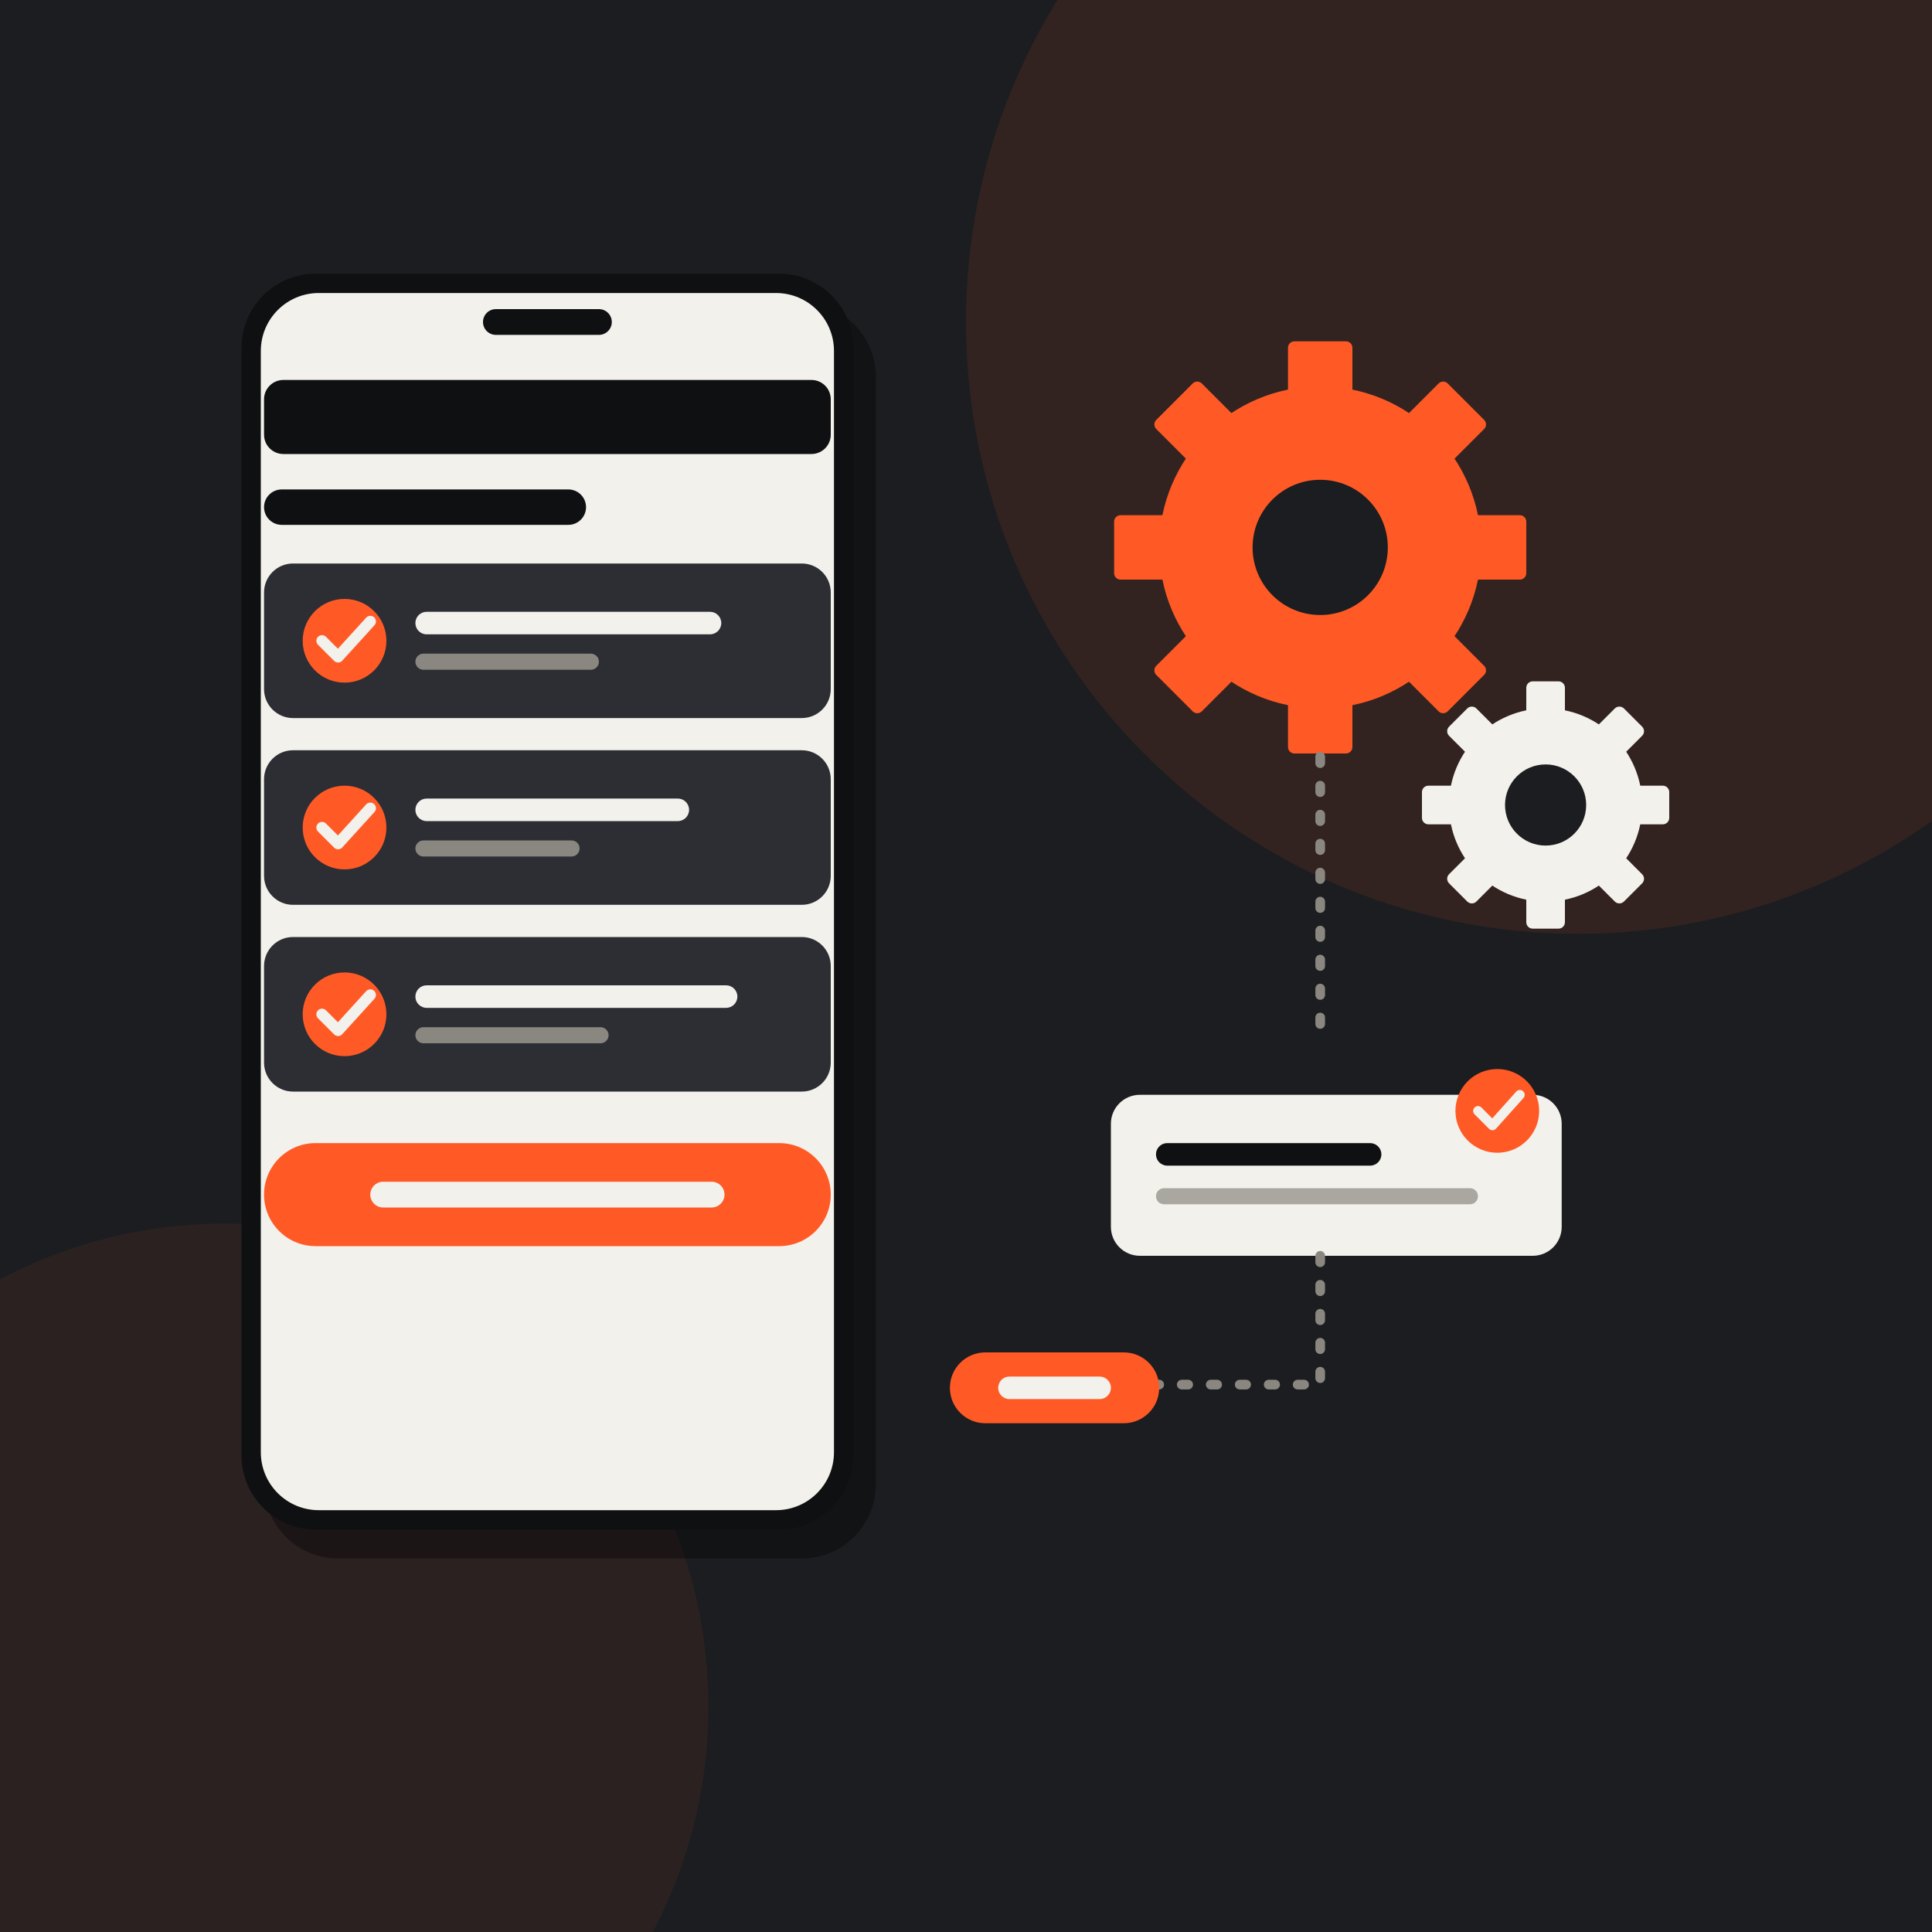
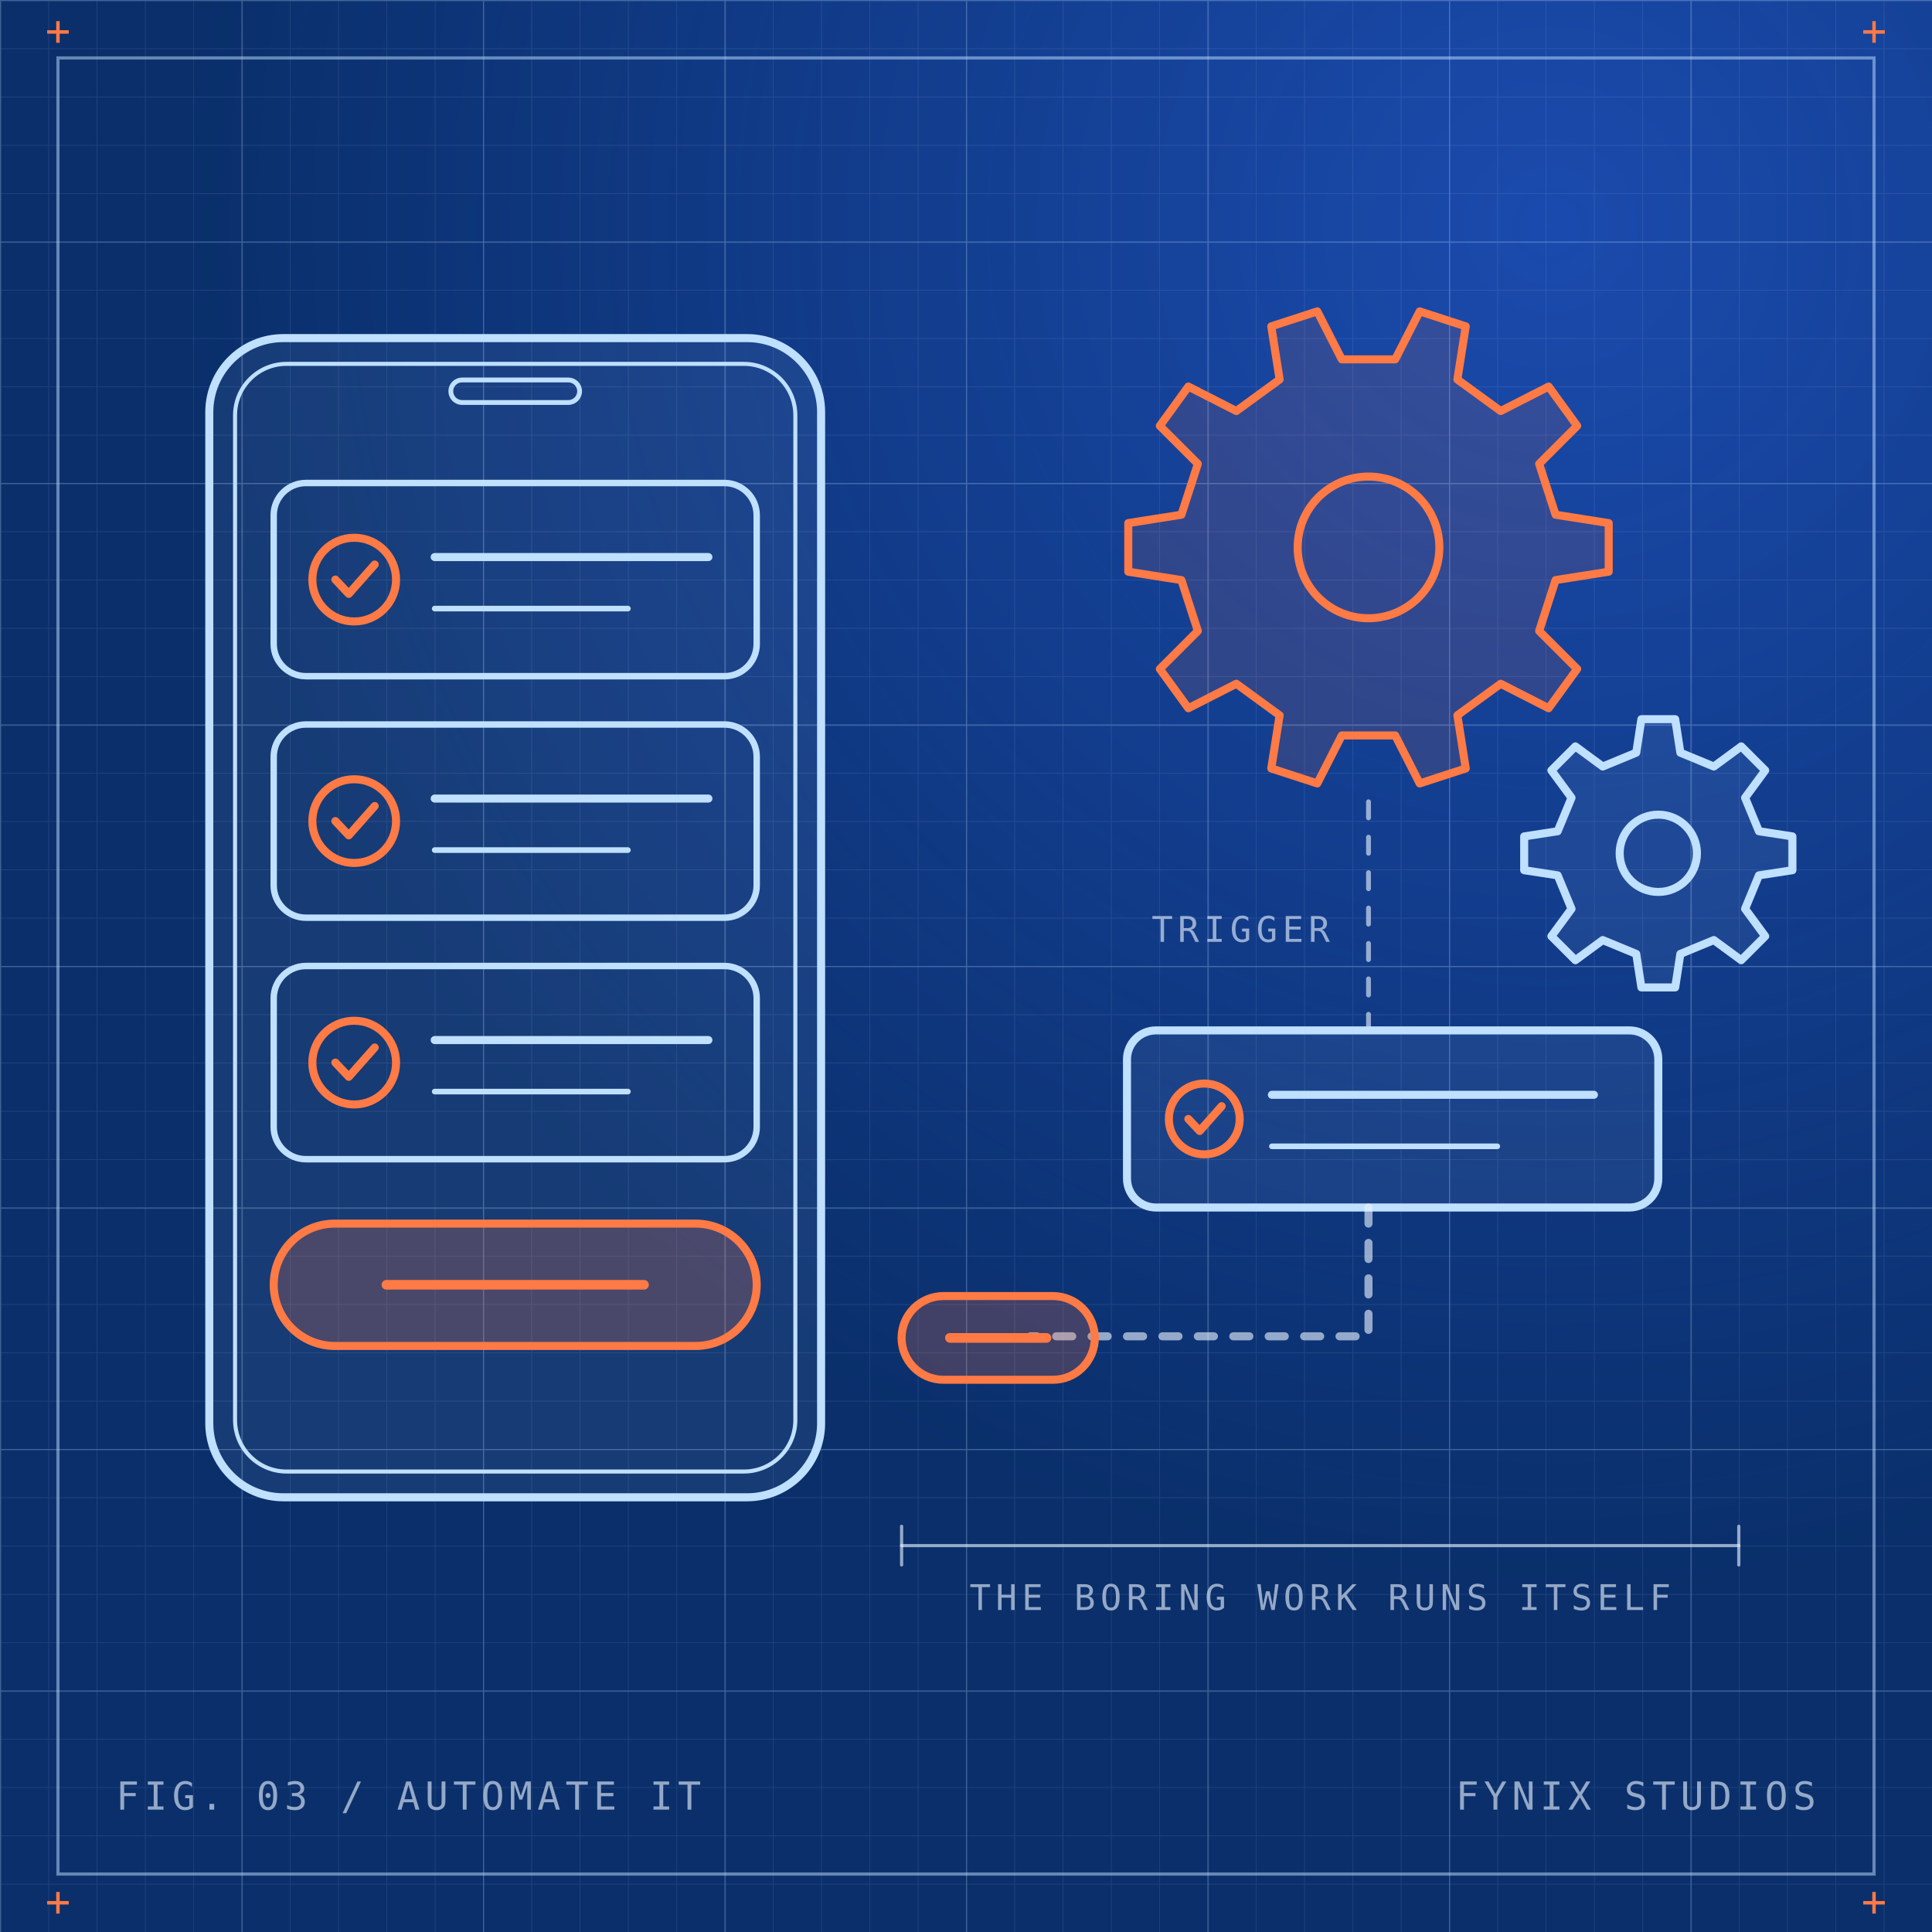
<svg xmlns="http://www.w3.org/2000/svg" width="1200" height="1200" viewBox="0 0 1200 1200">
-   <rect width="1200" height="1200" fill="#1c1d20" />
-   <circle cx="980" cy="200" r="380" fill="#ff5a26" opacity="0.10" />
-   <circle cx="140" cy="1060" r="300" fill="#ff5a26" opacity="0.07" />
-   <g transform="rotate(0 340.0 560.0)">
-     <rect x="164" y="188" width="380" height="780" rx="46" fill="#000" opacity="0.35" />
-     <rect x="150" y="170" width="380" height="780" rx="46" fill="#0f1012" />
-     <rect x="162" y="182" width="356" height="756" rx="36" fill="#f3f1ec" />
-     <rect x="300.0" y="192" width="80" height="16" rx="8" fill="#0f1012" />
-     <rect x="164" y="236" width="352" height="46" rx="12" fill="#0f1012" />
-     <rect x="164" y="304" width="200" height="22" rx="11" fill="#0f1012" />
-     <rect x="164" y="350" width="352" height="96" rx="18" fill="#2c2e33" />
-     <circle cx="214" cy="398" r="26" fill="#ff5a26" />
-     <path d="M200 398 l10 10 l20 -22" stroke="#f3f1ec" stroke-width="7" fill="none" stroke-linecap="round" stroke-linejoin="round" />
-     <rect x="258" y="380" width="190" height="14" rx="7" fill="#f3f1ec" />
-     <rect x="258" y="406" width="114.0" height="10" rx="5" fill="#8a8780" />
-     <rect x="164" y="466" width="352" height="96" rx="18" fill="#2c2e33" />
-     <circle cx="214" cy="514" r="26" fill="#ff5a26" />
-     <path d="M200 514 l10 10 l20 -22" stroke="#f3f1ec" stroke-width="7" fill="none" stroke-linecap="round" stroke-linejoin="round" />
-     <rect x="258" y="496" width="170" height="14" rx="7" fill="#f3f1ec" />
-     <rect x="258" y="522" width="102.0" height="10" rx="5" fill="#8a8780" />
-     <rect x="164" y="582" width="352" height="96" rx="18" fill="#2c2e33" />
-     <circle cx="214" cy="630" r="26" fill="#ff5a26" />
-     <path d="M200 630 l10 10 l20 -22" stroke="#f3f1ec" stroke-width="7" fill="none" stroke-linecap="round" stroke-linejoin="round" />
-     <rect x="258" y="612" width="200" height="14" rx="7" fill="#f3f1ec" />
-     <rect x="258" y="638" width="120.0" height="10" rx="5" fill="#8a8780" />
-     <rect x="164" y="710" width="352" height="64" rx="32" fill="#ff5a26" />
-     <rect x="230" y="734" width="220" height="16" rx="8" fill="#f3f1ec" />
+   <defs>
+     <pattern id="g1" width="30" height="30" patternUnits="userSpaceOnUse">
+       <path d="M30 0H0V30" fill="none" stroke="rgba(191,224,255,0.10)" stroke-width="1" />
+     </pattern>
+     <pattern id="g2" width="150" height="150" patternUnits="userSpaceOnUse">
+       <path d="M150 0H0V150" fill="none" stroke="rgba(191,224,255,0.22)" stroke-width="1.5" />
+     </pattern>
+     <radialGradient id="glow" cx="80%" cy="12%" r="70%">
+       <stop offset="0" stop-color="#2e6cff" stop-opacity="0.45" />
+       <stop offset="1" stop-color="#2e6cff" stop-opacity="0" />
+     </radialGradient>
+   </defs>
+   <rect width="1200" height="1200" fill="#0a2f6b" />
+   <rect width="1200" height="1200" fill="url(#glow)" />
+   <rect width="1200" height="1200" fill="url(#g1)" />
+   <rect width="1200" height="1200" fill="url(#g2)" />
+   <rect x="36" y="36" width="1128" height="1128" fill="none" stroke="rgba(191,224,255,0.5)" stroke-width="2" />
+   <g font-family="ui-monospace,'SF Mono',Menlo,Consolas,monospace" font-size="26" fill="#ff7a45" text-anchor="middle">
+     <text x="36" y="28">+</text>
+     <text x="1164" y="28">+</text>
+     <text x="36" y="1190">+</text>
+     <text x="1164" y="1190">+</text>
  </g>
-   <circle cx="820" cy="340" r="100" fill="#ff5a26" />
-   <rect x="800.0" y="212.0" width="40.0" height="50.0" rx="4" fill="#ff5a26" transform="rotate(0.0 820 340)" />
-   <rect x="800.0" y="212.0" width="40.0" height="50.0" rx="4" fill="#ff5a26" transform="rotate(45.0 820 340)" />
-   <rect x="800.0" y="212.0" width="40.0" height="50.0" rx="4" fill="#ff5a26" transform="rotate(90.0 820 340)" />
-   <rect x="800.0" y="212.0" width="40.0" height="50.0" rx="4" fill="#ff5a26" transform="rotate(135.0 820 340)" />
-   <rect x="800.0" y="212.0" width="40.0" height="50.0" rx="4" fill="#ff5a26" transform="rotate(180.0 820 340)" />
-   <rect x="800.0" y="212.0" width="40.0" height="50.0" rx="4" fill="#ff5a26" transform="rotate(225.0 820 340)" />
-   <rect x="800.0" y="212.0" width="40.0" height="50.0" rx="4" fill="#ff5a26" transform="rotate(270.0 820 340)" />
-   <rect x="800.0" y="212.0" width="40.0" height="50.0" rx="4" fill="#ff5a26" transform="rotate(315.0 820 340)" />
-   <circle cx="820" cy="340" r="42.0" fill="#1c1d20" />
-   <circle cx="960" cy="500" r="60" fill="#f3f1ec" />
-   <rect x="948.0" y="423.2" width="24.0" height="30.0" rx="4" fill="#f3f1ec" transform="rotate(0.0 960 500)" />
-   <rect x="948.0" y="423.2" width="24.0" height="30.0" rx="4" fill="#f3f1ec" transform="rotate(45.0 960 500)" />
-   <rect x="948.0" y="423.2" width="24.0" height="30.0" rx="4" fill="#f3f1ec" transform="rotate(90.0 960 500)" />
-   <rect x="948.0" y="423.2" width="24.0" height="30.0" rx="4" fill="#f3f1ec" transform="rotate(135.0 960 500)" />
-   <rect x="948.0" y="423.2" width="24.0" height="30.0" rx="4" fill="#f3f1ec" transform="rotate(180.0 960 500)" />
-   <rect x="948.0" y="423.2" width="24.0" height="30.0" rx="4" fill="#f3f1ec" transform="rotate(225.0 960 500)" />
-   <rect x="948.0" y="423.2" width="24.0" height="30.0" rx="4" fill="#f3f1ec" transform="rotate(270.0 960 500)" />
-   <rect x="948.0" y="423.2" width="24.0" height="30.0" rx="4" fill="#f3f1ec" transform="rotate(315.0 960 500)" />
-   <circle cx="960" cy="500" r="25.2" fill="#1c1d20" />
-   <path d="M820 470 V640" stroke="#8a8780" stroke-width="6" stroke-dasharray="4 14" stroke-linecap="round" />
-   <rect x="690" y="680" width="280" height="100" rx="18" fill="#f3f1ec" />
-   <rect x="718" y="710" width="140" height="14" rx="7" fill="#0f1012" />
-   <rect x="718" y="738" width="200" height="10" rx="5" fill="#8a8780" opacity=".7" />
-   <circle cx="930" cy="690" r="26" fill="#ff5a26" />
-   <path d="M918 690 l9 9 l17 -19" stroke="#f3f1ec" stroke-width="6" fill="none" stroke-linecap="round" stroke-linejoin="round" />
-   <path d="M820 780 V860 H700" stroke="#8a8780" stroke-width="6" stroke-dasharray="4 14" stroke-linecap="round" fill="none" />
-   <rect x="590" y="840" width="130" height="44" rx="22" fill="#ff5a26" />
-   <rect x="620" y="855" width="70" height="14" rx="7" fill="#f3f1ec" />
+   <g fill="none" stroke="#bfe0ff" stroke-width="5" stroke-linecap="round" stroke-linejoin="round">
+     <g transform="rotate(0 320.0 570.0)">
+       <rect x="130" y="210" width="380" height="720" rx="46" fill="rgba(191,224,255,0.07)" stroke="#bfe0ff" stroke-width="5" />
+       <rect x="146" y="226" width="348" height="688" rx="32" fill="none" stroke="#bfe0ff" stroke-width="2.5" />
+       <rect x="280.0" y="236" width="80" height="14" rx="7" fill="none" stroke="#bfe0ff" stroke-width="3" />
+       <rect x="170" y="300" width="300" height="120" rx="20" fill="none" stroke="#bfe0ff" stroke-width="4" />
+       <circle cx="220" cy="360" r="26" fill="none" stroke="#ff7a45" stroke-width="5" />
+       <path d="M208.3 360 l8.32 8.84 l16.12 -18.2" fill="none" stroke="#ff7a45" stroke-width="5" />
+       <line x1="270" y1="346" x2="440" y2="346" stroke="#bfe0ff" stroke-width="5" />
+       <line x1="270" y1="378" x2="390" y2="378" stroke="#bfe0ff" stroke-width="3.5" />
+       <rect x="170" y="450" width="300" height="120" rx="20" fill="none" stroke="#bfe0ff" stroke-width="4" />
+       <circle cx="220" cy="510" r="26" fill="none" stroke="#ff7a45" stroke-width="5" />
+       <path d="M208.3 510 l8.32 8.84 l16.12 -18.2" fill="none" stroke="#ff7a45" stroke-width="5" />
+       <line x1="270" y1="496" x2="440" y2="496" stroke="#bfe0ff" stroke-width="5" />
+       <line x1="270" y1="528" x2="390" y2="528" stroke="#bfe0ff" stroke-width="3.5" />
+       <rect x="170" y="600" width="300" height="120" rx="20" fill="none" stroke="#bfe0ff" stroke-width="4" />
+       <circle cx="220" cy="660" r="26" fill="none" stroke="#ff7a45" stroke-width="5" />
+       <path d="M208.3 660 l8.32 8.84 l16.12 -18.2" fill="none" stroke="#ff7a45" stroke-width="5" />
+       <line x1="270" y1="646" x2="440" y2="646" stroke="#bfe0ff" stroke-width="5" />
+       <line x1="270" y1="678" x2="390" y2="678" stroke="#bfe0ff" stroke-width="3.5" />
+       <rect x="170" y="760" width="300" height="76" rx="38" fill="rgba(255,122,69,0.22)" stroke="#ff7a45" stroke-width="5" />
+       <line x1="240" y1="798" x2="400" y2="798" stroke="#ff7a45" stroke-width="6" />
+     </g>
+     <path d="M966.2 319.7 L999.2 324.9 L999.2 355.1 L966.2 360.3 L956.0 391.9 L979.6 415.5 L961.9 439.9 L932.1 424.7 L905.2 444.3 L910.4 477.3 L881.8 486.6 L866.6 456.8 L833.4 456.8 L818.2 486.6 L789.6 477.3 L794.8 444.3 L767.9 424.7 L738.1 439.9 L720.4 415.5 L744.0 391.9 L733.8 360.3 L700.8 355.1 L700.8 324.9 L733.8 319.7 L744.0 288.1 L720.4 264.5 L738.1 240.1 L767.9 255.3 L794.8 235.7 L789.6 202.7 L818.2 193.4 L833.4 223.2 L866.6 223.2 L881.8 193.4 L910.4 202.7 L905.2 235.7 L932.1 255.3 L961.9 240.1 L979.6 264.5 L956.0 288.1 Z" fill="rgba(255,122,69,0.12)" stroke="#ff7a45" stroke-width="5" />
+     <circle cx="850" cy="340" r="44" fill="none" stroke="#ff7a45" stroke-width="5" />
+     <path d="M1092.5 516.3 L1113.3 519.5 L1113.3 540.5 L1092.5 543.7 L1083.9 564.5 L1096.4 581.5 L1081.5 596.4 L1064.5 583.9 L1043.7 592.5 L1040.5 613.3 L1019.5 613.3 L1016.3 592.5 L995.5 583.9 L978.5 596.4 L963.6 581.5 L976.1 564.5 L967.5 543.7 L946.7 540.5 L946.7 519.5 L967.5 516.3 L976.1 495.5 L963.6 478.5 L978.5 463.6 L995.5 476.1 L1016.3 467.5 L1019.5 446.7 L1040.5 446.7 L1043.7 467.5 L1064.5 476.1 L1081.5 463.6 L1096.4 478.5 L1083.9 495.5 Z" fill="rgba(191,224,255,0.07)" stroke="#bfe0ff" stroke-width="5" />
+     <circle cx="1030" cy="530" r="24" fill="none" stroke="#bfe0ff" stroke-width="5" />
+     <line x1="850" y1="498" x2="850" y2="640" stroke="rgba(232,241,255,0.62)" stroke-width="3" stroke-dasharray="10 12" />
+     <rect x="700" y="640" width="330" height="110" rx="18" fill="rgba(191,224,255,0.07)" stroke="#bfe0ff" stroke-width="5" />
+     <circle cx="748" cy="695" r="22" fill="none" stroke="#ff7a45" stroke-width="5" />
+     <path d="M738.1 695 l7.04 7.48 l13.64 -15.4" fill="none" stroke="#ff7a45" stroke-width="5" />
+     <line x1="790" y1="680" x2="990" y2="680" stroke="#bfe0ff" stroke-width="5" />
+     <line x1="790" y1="712" x2="930" y2="712" stroke="#bfe0ff" stroke-width="3.5" />
+     <path d="M850 750 V830 H640" fill="none" stroke="rgba(232,241,255,0.62)" stroke-width="5" stroke-dasharray="10 12" />
+     <rect x="560" y="805" width="120" height="52" rx="26" fill="rgba(255,122,69,0.22)" stroke="#ff7a45" stroke-width="5" />
+     <line x1="590" y1="831" x2="650" y2="831" stroke="#ff7a45" stroke-width="6" />
+     <text x="826" y="585" font-family="ui-monospace,'SF Mono',Menlo,Consolas,monospace" font-size="22" fill="rgba(232,241,255,0.62)" text-anchor="end" font-weight="400" letter-spacing="3" stroke="none">TRIGGER</text>
+     <line x1="560" y1="960" x2="1080" y2="960" stroke="rgba(232,241,255,0.62)" stroke-width="2" />
+     <line x1="560" y1="948" x2="560" y2="972" stroke="rgba(232,241,255,0.62)" stroke-width="2" />
+     <line x1="1080" y1="948" x2="1080" y2="972" stroke="rgba(232,241,255,0.62)" stroke-width="2" />
+     <text x="820.0" y="1000" font-family="ui-monospace,'SF Mono',Menlo,Consolas,monospace" font-size="22" fill="rgba(232,241,255,0.62)" text-anchor="middle" font-weight="400" letter-spacing="3" stroke="none">THE BORING WORK RUNS ITSELF</text>
+   </g>
+   <g font-family="ui-monospace,'SF Mono',Menlo,Consolas,monospace" font-size="24" letter-spacing="3" fill="rgba(232,241,255,0.62)">
+     <text x="72" y="1124">FIG. 03 / AUTOMATE IT</text>
+     <text x="1128" y="1124" text-anchor="end">FYNIX STUDIOS</text>
+   </g>
</svg>
